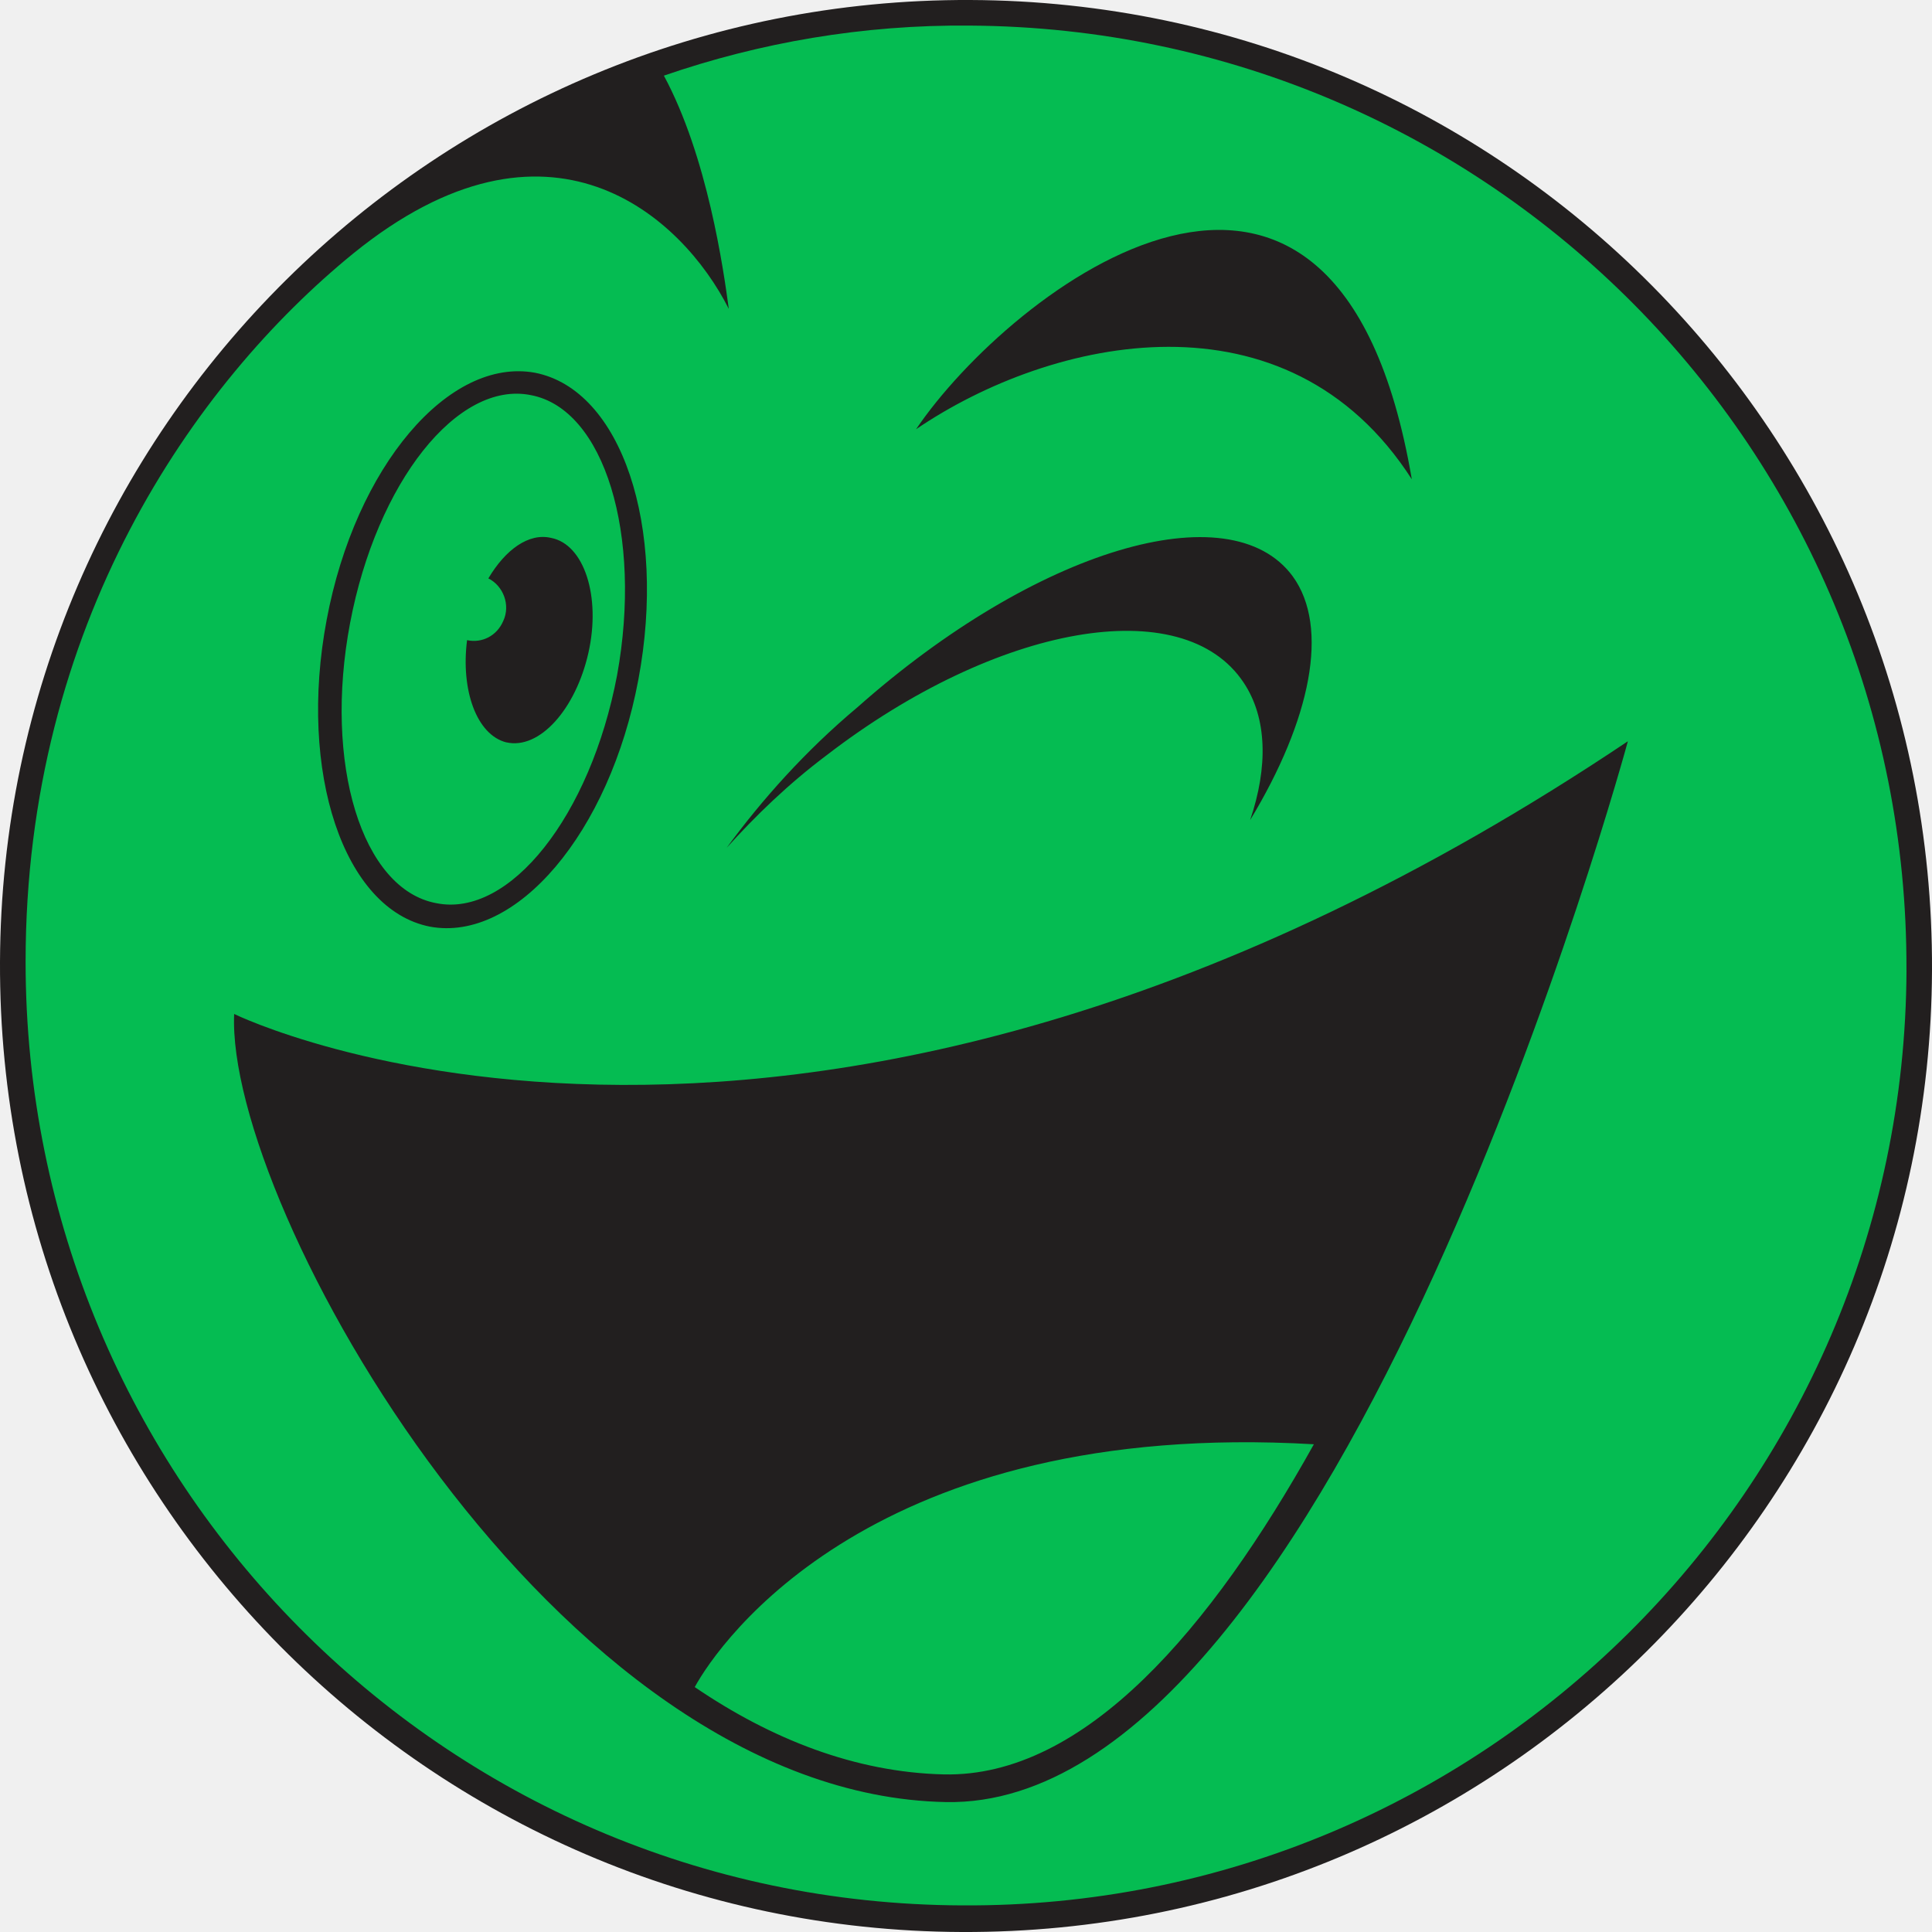
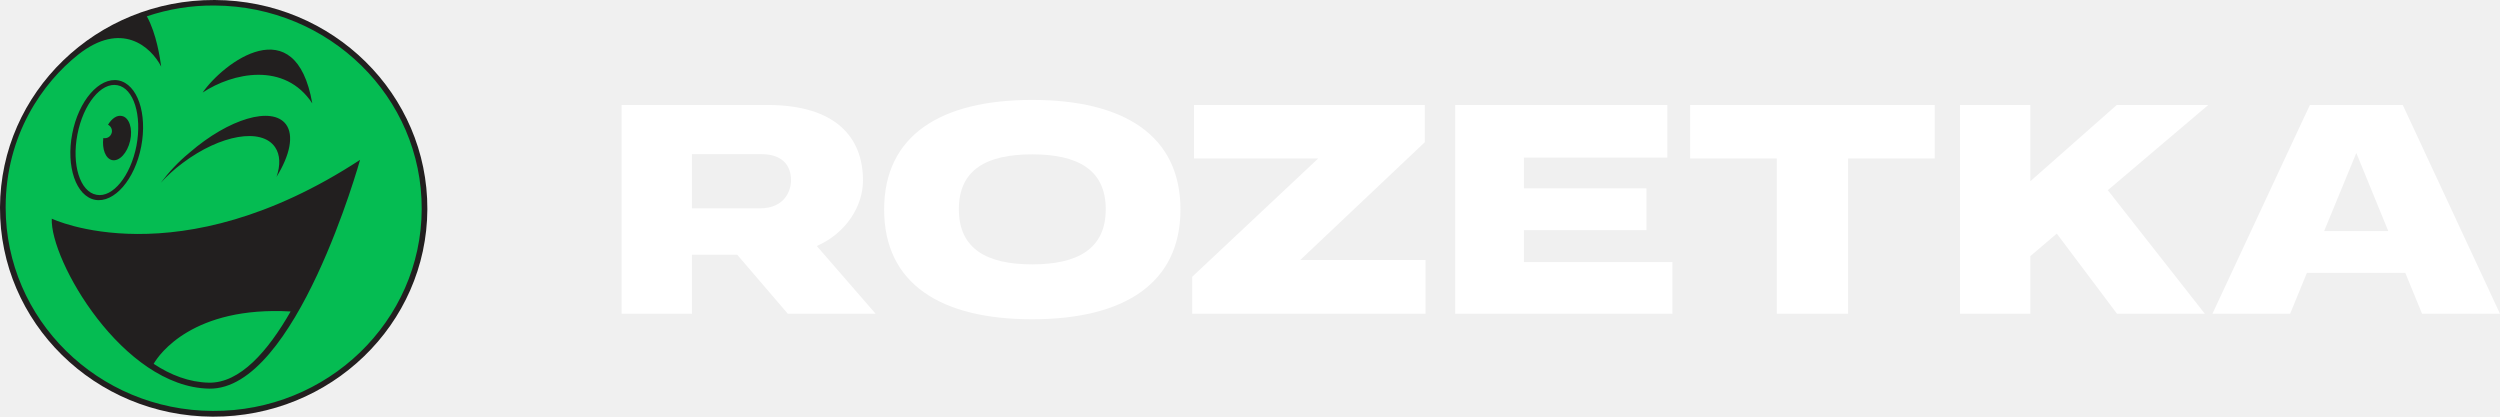
- <svg xmlns="http://www.w3.org/2000/svg" fill="none" height="40" viewBox="0 0 40 40" width="40">
-   <g>
-     <path fill="#221f1f" d="m40 20.088c-.044 11.047-9.053 19.956-20.088 19.912-11.035-.044-19.956-9.041-19.912-20.088.044-11.047 9.053-19.956 20.088-19.912 11.057.044 19.956 9.041 19.912 20.088z" />
-     <path fill="#05bc52" d="m27.203 29.901c-2.115 3.793-4.736 6.902-7.665 6.836-1.828-.044-3.568-.728-5.154-1.808.507-.926 3.7-5.557 12.819-5.027zm12.269-9.812c-.044 10.739-8.811 19.427-19.559 19.36-10.749-.044-19.383-8.798-19.383-19.537 0-6.968 3.48-11.973 6.784-14.664 4.053-3.286 6.806-.772 7.775 1.147-.11-.816-.441-3.153-1.344-4.829 1.982-.684 4.119-1.058 6.343-1.036 10.749.066 19.427 8.798 19.383 19.559zm-20.506-11.202c2.819-1.918 7.687-2.977 10.264 1.036-1.564-9.173-8.326-3.903-10.264-1.036zm-3.921 8.666c.595-.661 1.278-1.323 2.071-1.918 3.524-2.712 7.379-3.396 8.634-1.5.485.728.507 1.742.132 2.845 1.255-2.073 1.652-3.991.881-5.05-1.3-1.764-5.33-.551-9.009 2.712-1.079.904-1.982 1.918-2.709 2.911zm-6.145 1.632c1.784.331 3.722-1.94 4.317-5.116.595-3.175-.352-5.998-2.137-6.351-1.784-.331-3.722 1.94-4.317 5.116-.595 3.153.352 5.998 2.137 6.351zm24.802-3.837c-17.07 11.444-28.854 5.645-28.854 5.645-.176 3.969 6.63 16.163 14.736 16.317 8.128.154 14.119-21.962 14.119-21.962zm-26.454-2.448c.551-2.911 2.225-5.028 3.744-4.719 1.52.287 2.313 2.889 1.784 5.799-.551 2.911-2.225 5.027-3.744 4.719-1.542-.287-2.335-2.889-1.784-5.799zm3.238 2.47c.683.154 1.432-.684 1.696-1.852.264-1.169-.088-2.249-.771-2.381-.463-.11-.947.242-1.3.838.308.154.463.551.308.882-.132.309-.441.463-.749.397-.132 1.036.198 1.962.815 2.117z" />
-   </g>
+ <svg xmlns="http://www.w3.org/2000/svg" width="240" height="40" viewBox="0 0 240 40" fill="none">
+   <path d="M41.026 20.088C40.98 31.136 31.741 40.044 20.422 40C9.104 39.956 -0.045 30.959 0 19.912C0.045 8.864 9.285 -0.044 20.603 0C31.944 0.044 41.071 9.041 41.026 20.088Z" fill="#221F1F" />
+   <path d="M27.901 29.901C25.732 33.693 23.044 36.803 20.039 36.736C18.164 36.692 16.379 36.009 14.752 34.928C15.272 34.002 18.548 29.372 27.901 29.901ZM40.484 20.088C40.438 30.827 31.447 39.515 20.423 39.449C9.398 39.404 0.543 30.65 0.543 19.912C0.543 12.944 4.112 7.938 7.501 5.248C11.658 1.963 14.482 4.476 15.476 6.395C15.363 5.579 15.024 3.242 14.097 1.566C16.131 0.882 18.322 0.507 20.604 0.529C31.628 0.596 40.529 9.328 40.484 20.088ZM19.451 8.887C22.343 6.968 27.336 5.91 29.979 9.923C28.375 0.75 21.439 6.02 19.451 8.887ZM15.43 17.552C16.04 16.891 16.741 16.229 17.554 15.634C21.168 12.922 25.122 12.238 26.41 14.134C26.907 14.862 26.929 15.877 26.545 16.979C27.833 14.906 28.239 12.988 27.449 11.93C26.116 10.165 21.982 11.378 18.209 14.642C17.102 15.546 16.176 16.56 15.43 17.552ZM9.127 19.184C10.957 19.515 12.945 17.244 13.555 14.068C14.165 10.893 13.194 8.071 11.364 7.718C9.534 7.387 7.546 9.658 6.936 12.834C6.326 15.987 7.298 18.831 9.127 19.184ZM34.565 15.347C17.057 26.792 4.971 20.992 4.971 20.992C4.79 24.961 11.771 37.155 20.084 37.31C28.42 37.464 34.565 15.347 34.565 15.347ZM7.433 12.9C7.998 9.989 9.715 7.872 11.274 8.181C12.832 8.468 13.646 11.069 13.103 13.98C12.539 16.891 10.822 19.008 9.263 18.699C7.682 18.412 6.868 15.81 7.433 12.9ZM10.754 15.369C11.454 15.524 12.222 14.686 12.493 13.517C12.764 12.348 12.403 11.268 11.703 11.136C11.228 11.025 10.731 11.378 10.37 11.974C10.686 12.128 10.844 12.525 10.686 12.856C10.551 13.164 10.234 13.319 9.918 13.252C9.783 14.289 10.121 15.215 10.754 15.369Z" fill="#05BC52" />
+   <path d="M230.665 10.077H221.749L212.392 30.121H219.851L221.462 26.196H230.908L232.519 30.121H240L230.665 10.077ZM223.117 22.183L226.207 14.686L229.275 22.183H223.117Z" fill="white" />
+   <path d="M162.251 15.215H170.571V30.121H177.413V15.215H185.733V10.077H162.251V15.215Z" fill="white" />
+   <path d="M146.295 22.095H158.058V18.082H146.295V15.127H160.066V10.077H139.697V30.121H160.552V25.16H146.295V22.095Z" fill="white" />
+   <path d="M136.784 13.649V10.077H114.626V15.215H126.544L114.45 26.571V30.121H136.85V24.961H124.822L136.784 13.649Z" fill="white" />
+   <path d="M99.09 9.592C90.35 9.592 84.877 12.966 84.877 20.11C84.877 27.255 90.328 30.65 99.09 30.65C107.873 30.65 113.324 27.233 113.324 20.11C113.324 12.988 107.873 9.592 99.09 9.592ZM99.09 25.38C94.72 25.38 92.05 23.881 92.05 20.088C92.05 16.273 94.72 14.818 99.09 14.818C103.437 14.818 106.152 16.273 106.152 20.088C106.152 23.903 103.437 25.38 99.09 25.38Z" fill="white" />
+   <path d="M82.847 17.332C82.847 13.098 80.132 10.077 73.666 10.077H59.675V30.121H66.428V24.454H70.775L75.63 30.121H84.061L78.411 23.616C81.236 22.381 82.847 19.779 82.847 17.332ZM66.428 14.796H73.07C75.123 14.796 75.939 15.899 75.939 17.31C75.939 18.258 75.365 20 72.96 20H66.428V14.796Z" fill="white" />
+   <path d="M203.211 10.077L194.913 17.398V10.077H188.16V30.121H194.913V24.587L197.451 22.425L203.233 30.121H211.664L202.35 18.258L211.995 10.077H203.211Z" fill="white" />
</svg>
